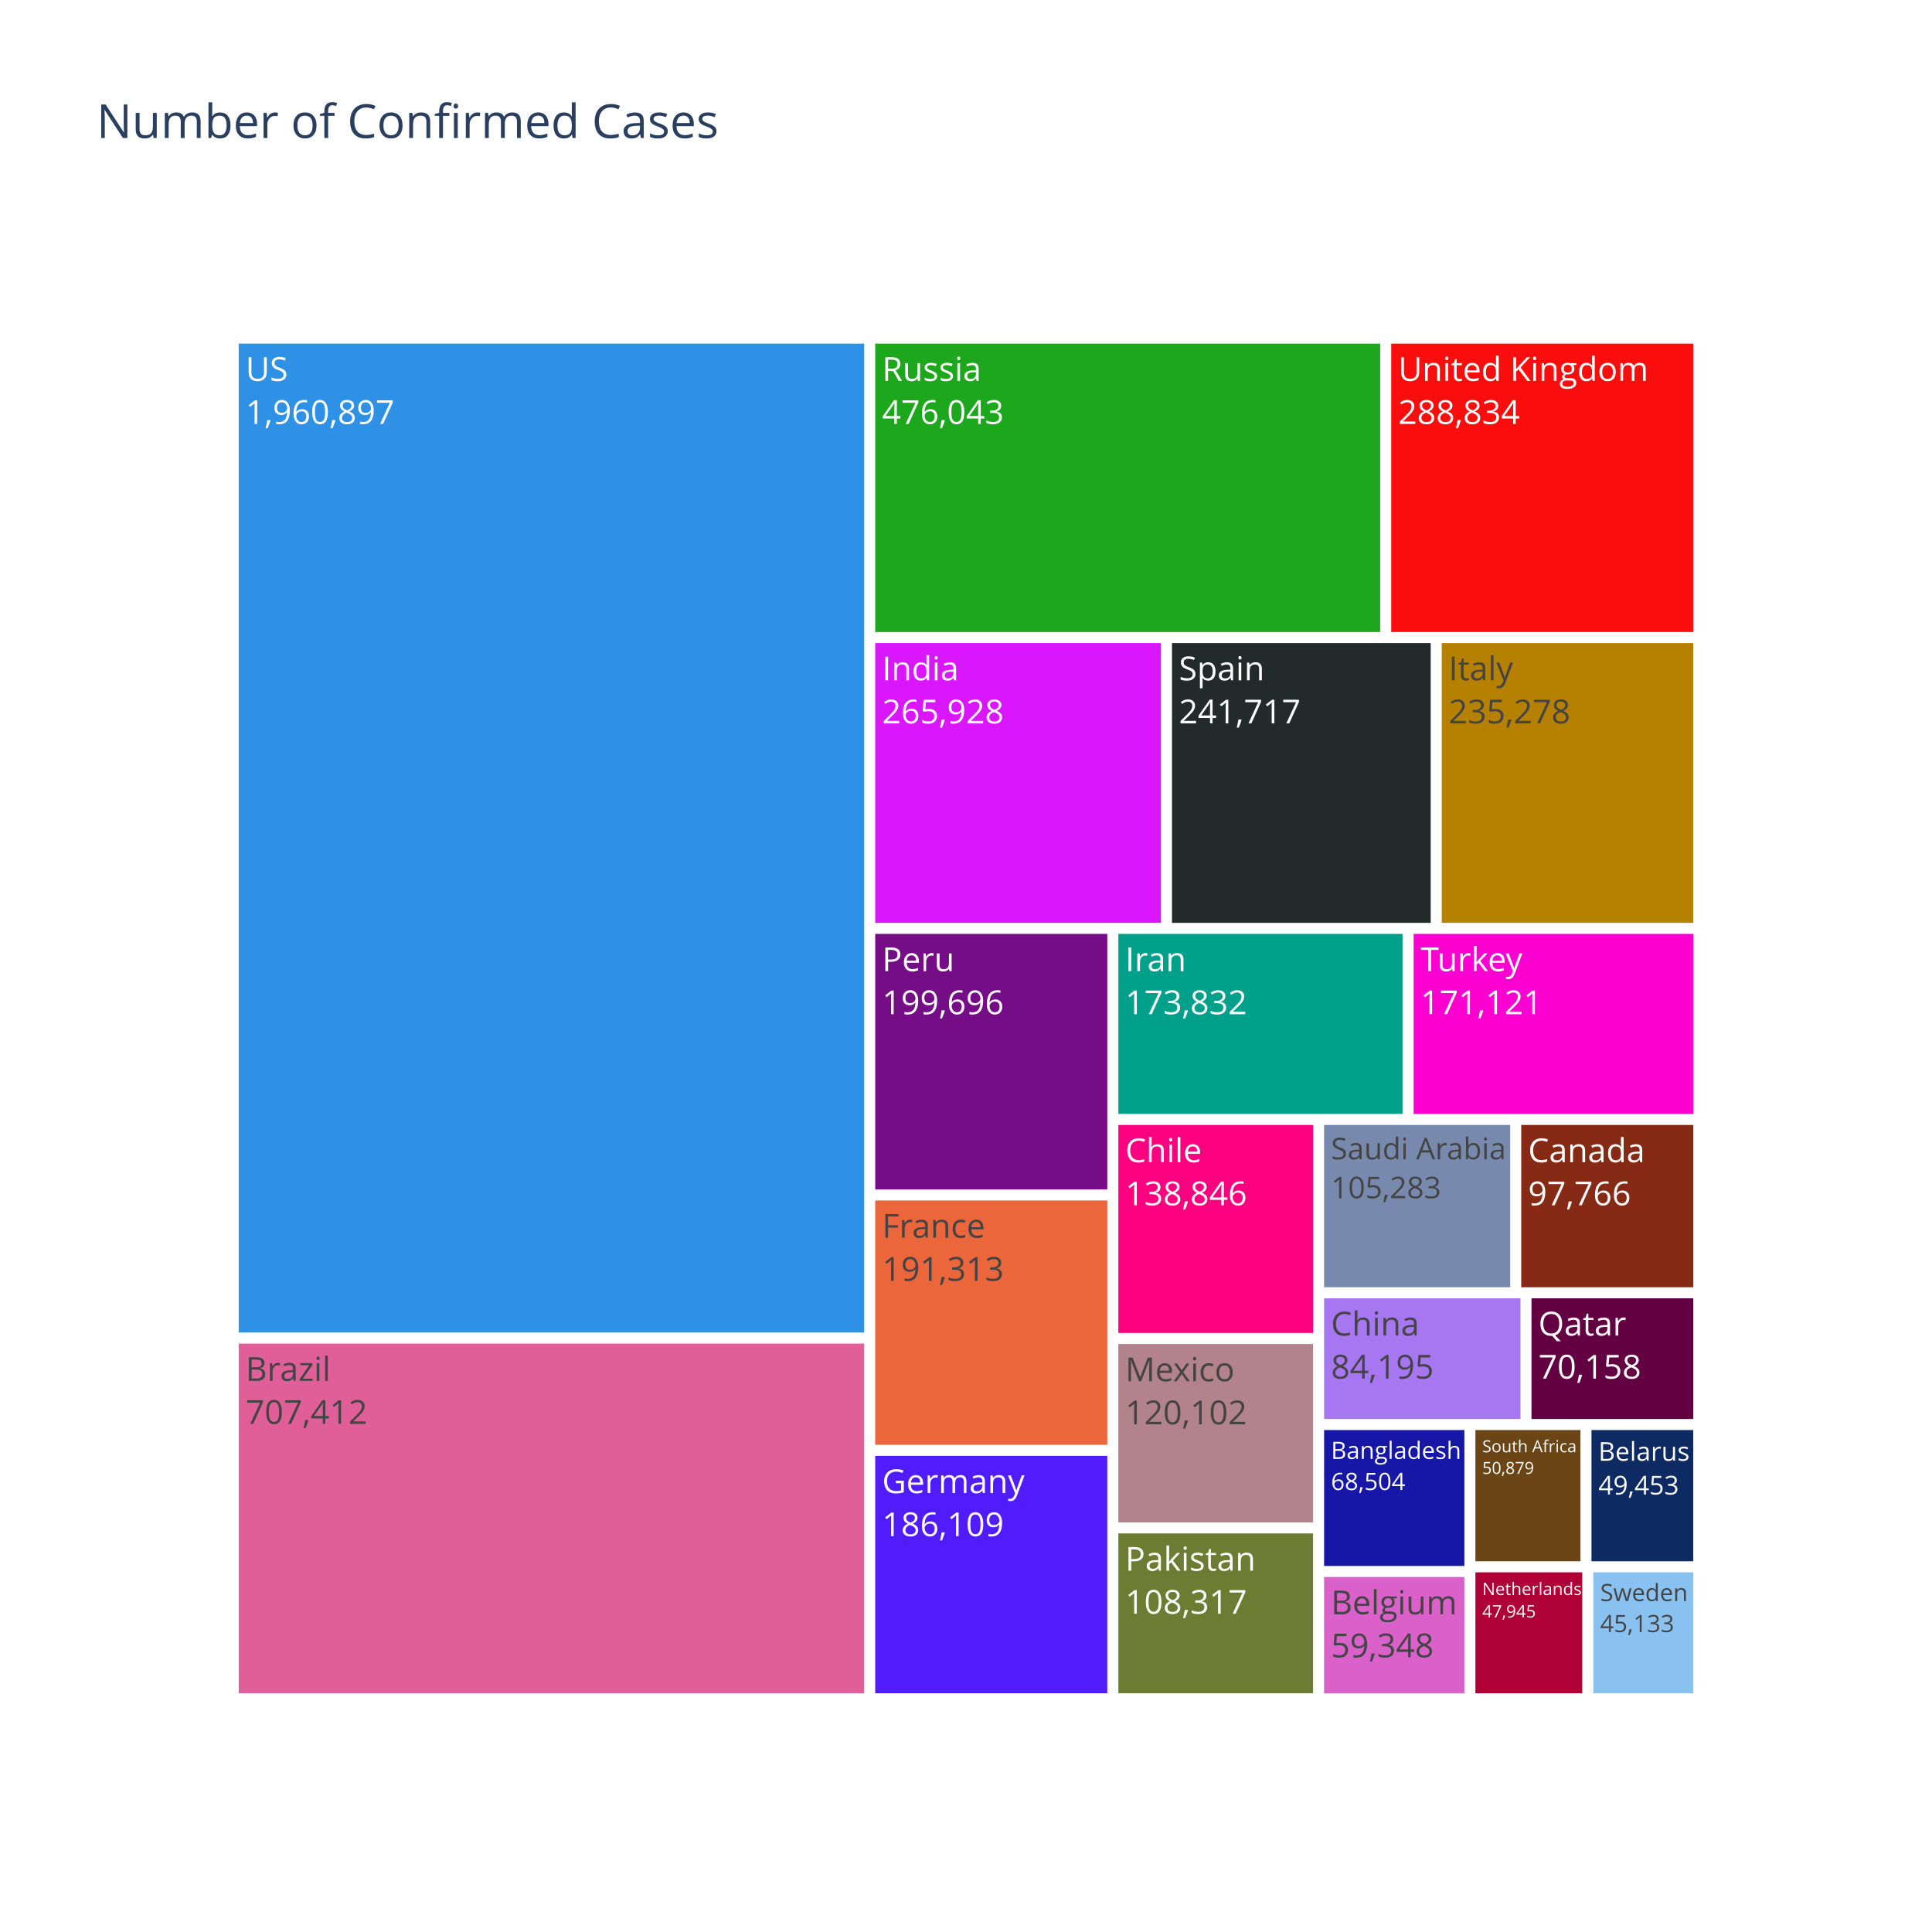
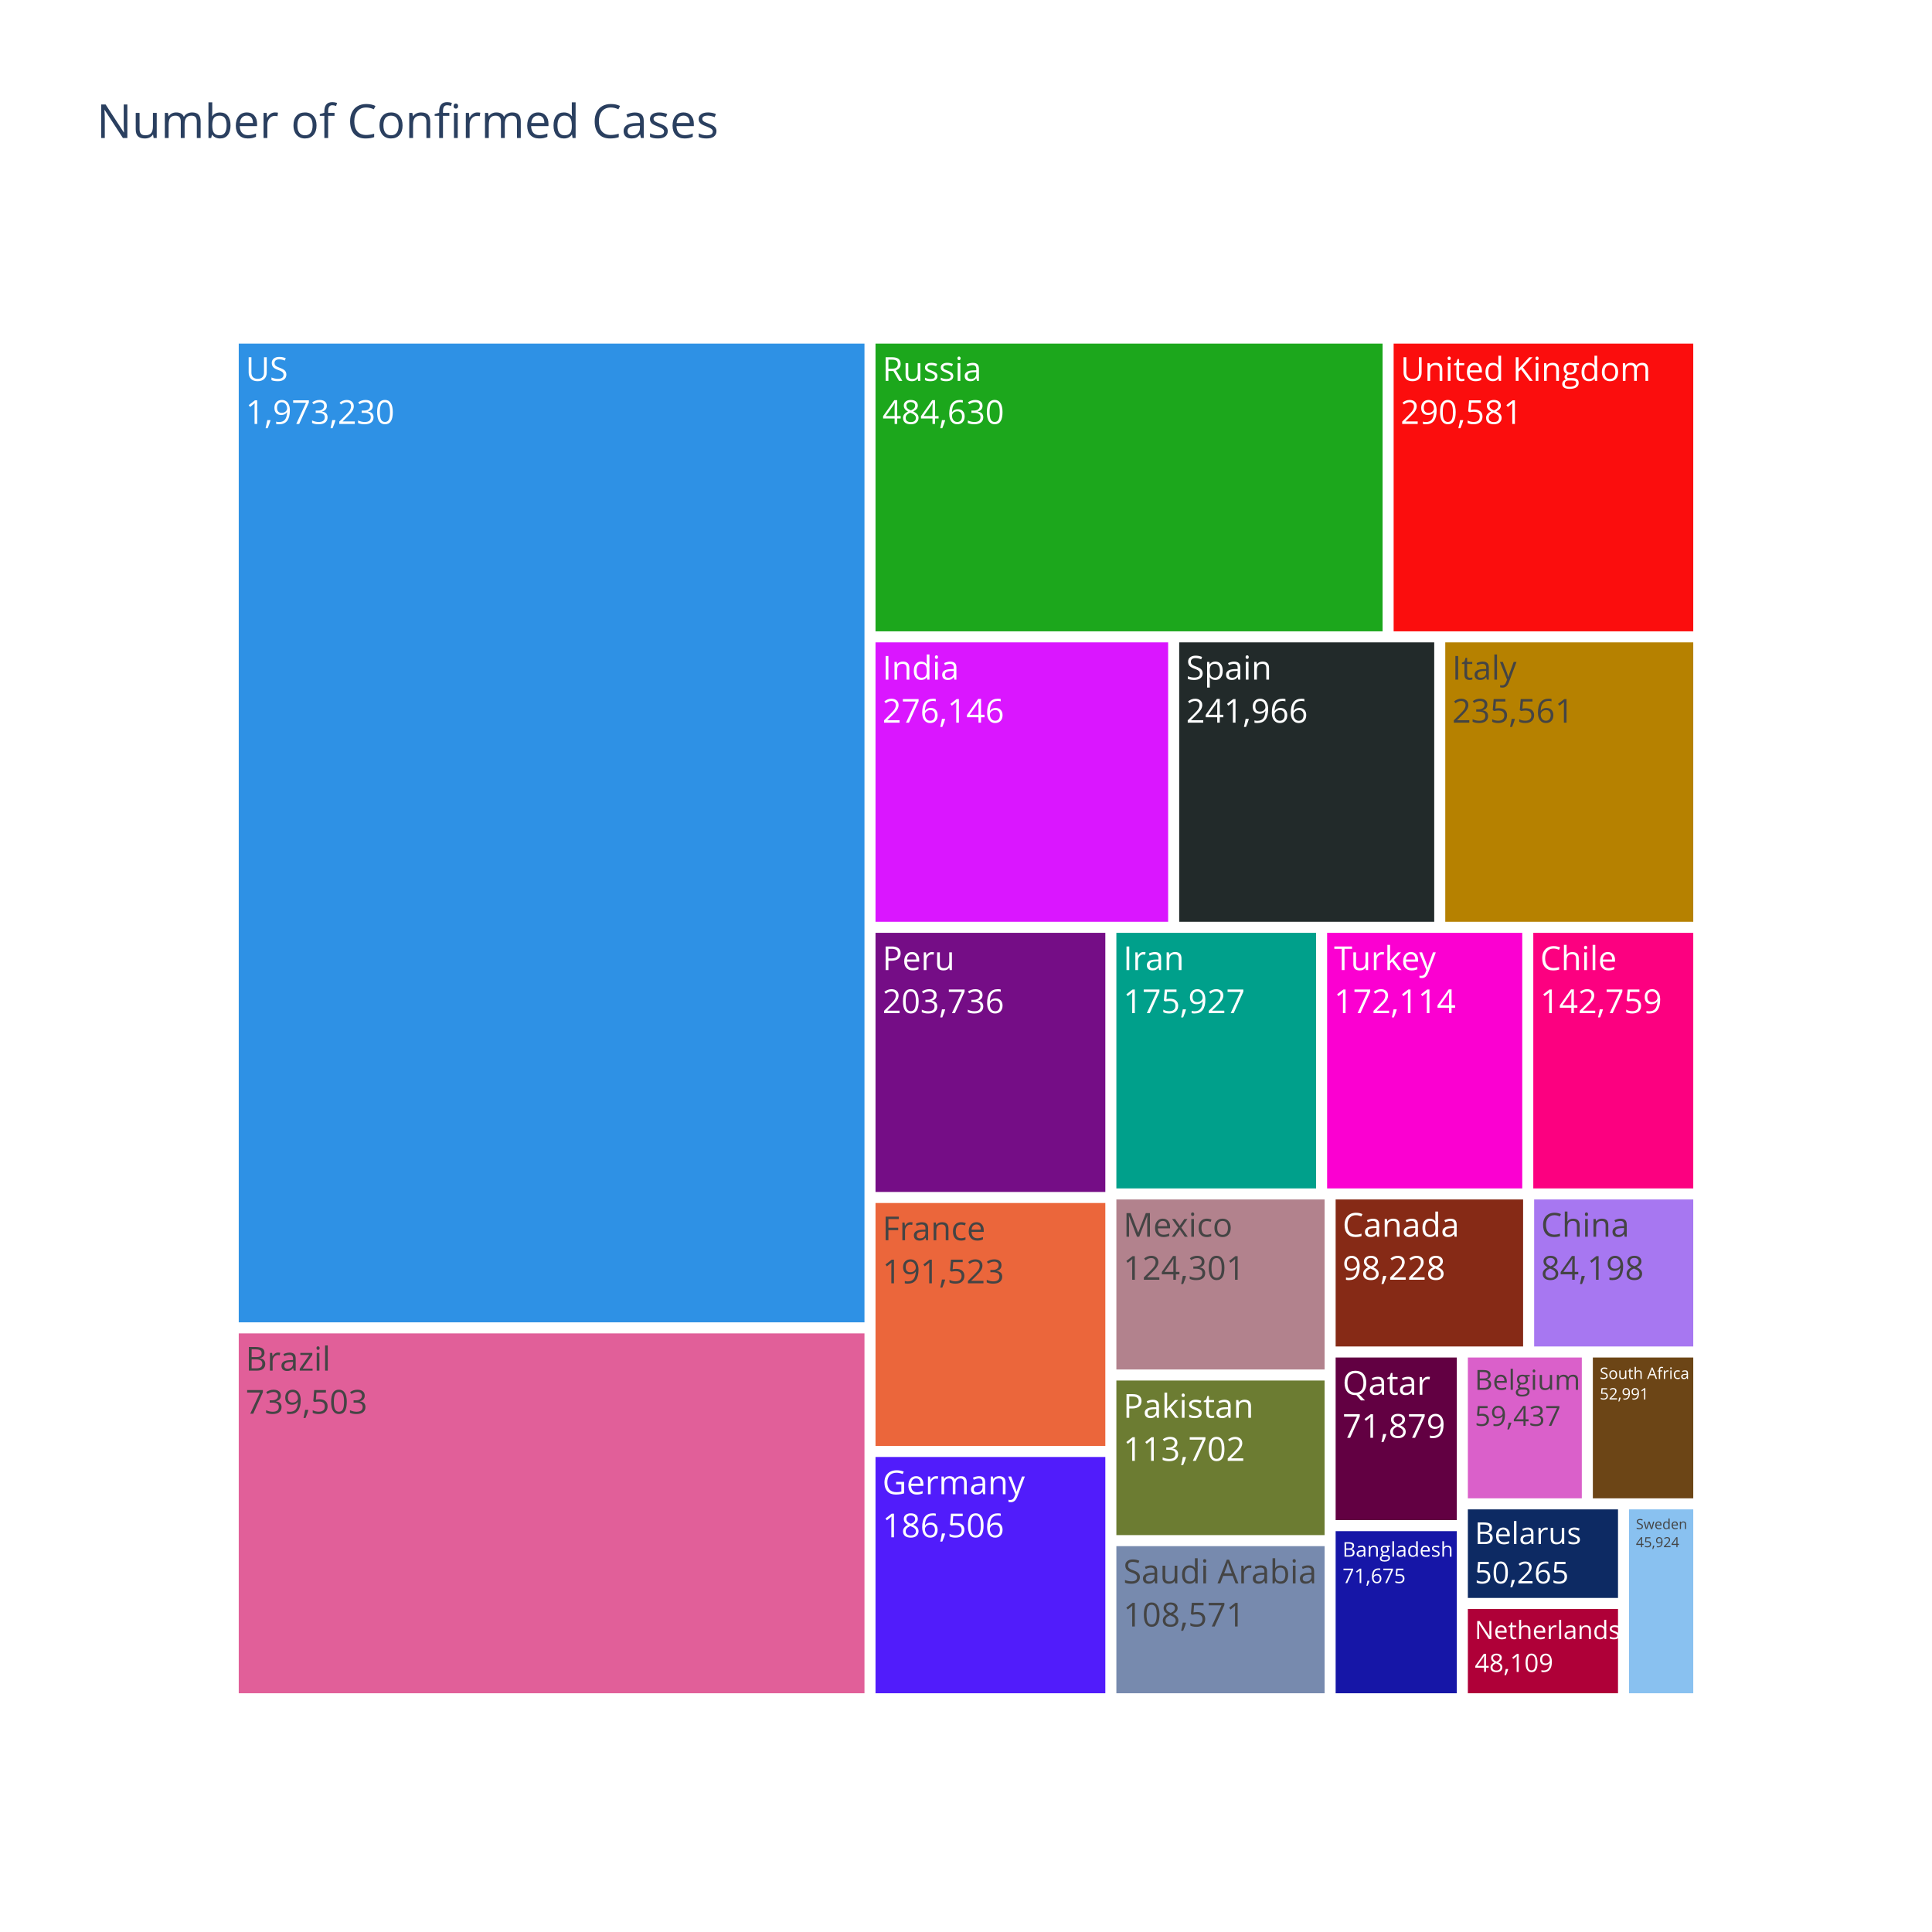
<svg xmlns="http://www.w3.org/2000/svg" class="main-svg" width="700" height="700" style="" viewBox="0 0 700 700">
  <rect x="0" y="0" width="700" height="700" style="fill: rgb(255, 255, 255); fill-opacity: 1;" />
-   <defs id="defs-1f1090">
+   <defs id="defs-eda459">
    <g class="clips" />
    <g class="gradients" />
  </defs>
  <g class="bglayer" />
  <g class="layer-below">
    <g class="imagelayer" />
    <g class="shapelayer" />
  </g>
  <g class="cartesianlayer" />
  <g class="polarlayer" />
  <g class="ternarylayer" />
  <g class="geolayer" />
  <g class="funnelarealayer" />
  <g class="pielayer" />
  <g class="treemaplayer">
    <g class="trace treemap" style="opacity: 1;">
      <g class="slice cursor-pointer">
        <path class="surface" d="M80,100L620,100L620,620L80,620Z" style="pointer-events: all; stroke-width: 0; fill: rgb(0, 0, 0); fill-opacity: 0; stroke: rgb(0, 0, 0); stroke-opacity: 0; opacity: 0;" />
        <g class="slicetext">
          <text data-notex="1" class="slicetext" text-anchor="start" x="0" y="0" style="font-family: 'Open Sans', verdana, arial, sans-serif; font-size: 12px; fill: rgb(42, 63, 95); fill-opacity: 1; white-space: pre;" transform="translate(86,114)"> </text>
        </g>
      </g>
      <g class="slice cursor-pointer">
-         <path class="surface" d="M86,124L313.607,124L313.607,483.298L86,483.298Z" style="pointer-events: all; stroke-width: 1; fill: rgb(46, 145, 229); fill-opacity: 1; stroke: rgb(255, 255, 255); stroke-opacity: 1; opacity: 1;" />
+         <path class="surface" d="M86,124L313.715,124L313.715,479.606L86,479.606Z" style="pointer-events: all; stroke-width: 1; fill: rgb(46, 145, 229); fill-opacity: 1; stroke: rgb(255, 255, 255); stroke-opacity: 1; opacity: 1;" />
        <g class="slicetext">
          <text data-notex="1" class="slicetext" text-anchor="start" x="0" y="0" style="font-family: 'Open Sans', verdana, arial, sans-serif; font-size: 12px; fill: rgb(255, 255, 255); fill-opacity: 1; white-space: pre;" transform="translate(89,138)">
            <tspan class="line" dy="0em" x="0" y="0">US</tspan>
-             <tspan class="line" dy="1.3em" x="0" y="0">1,960,897</tspan>
-           </text>
-         </g>
-       </g>
-       <g class="slice cursor-pointer">
-         <path class="surface" d="M86,486.298L313.607,486.298L313.607,614L86,614Z" style="pointer-events: all; stroke-width: 1; fill: rgb(225, 95, 153); fill-opacity: 1; stroke: rgb(255, 255, 255); stroke-opacity: 1; opacity: 1;" />
-         <g class="slicetext">
-           <text data-notex="1" class="slicetext" text-anchor="start" x="0" y="0" style="font-family: 'Open Sans', verdana, arial, sans-serif; font-size: 12px; fill: rgb(68, 68, 68); fill-opacity: 1; white-space: pre;" transform="translate(89,500.2977)">
+             <tspan class="line" dy="1.3em" x="0" y="0">1,973,230</tspan>
+           </text>
+         </g>
+       </g>
+       <g class="slice cursor-pointer">
+         <path class="surface" d="M86,482.606L313.715,482.606L313.715,614L86,614Z" style="pointer-events: all; stroke-width: 1; fill: rgb(225, 95, 153); fill-opacity: 1; stroke: rgb(255, 255, 255); stroke-opacity: 1; opacity: 1;" />
+         <g class="slicetext">
+           <text data-notex="1" class="slicetext" text-anchor="start" x="0" y="0" style="font-family: 'Open Sans', verdana, arial, sans-serif; font-size: 12px; fill: rgb(68, 68, 68); fill-opacity: 1; white-space: pre;" transform="translate(89,496.606)">
            <tspan class="line" dy="0em" x="0" y="0">Brazil</tspan>
-             <tspan class="line" dy="1.3em" x="0" y="0">707,412</tspan>
-           </text>
-         </g>
-       </g>
-       <g class="slice cursor-pointer">
-         <path class="surface" d="M316.607,124L500.565,124L500.565,229.489L316.607,229.489Z" style="pointer-events: all; stroke-width: 1; fill: rgb(28, 167, 28); fill-opacity: 1; stroke: rgb(255, 255, 255); stroke-opacity: 1; opacity: 1;" />
-         <g class="slicetext">
-           <text data-notex="1" class="slicetext" text-anchor="start" x="0" y="0" style="font-family: 'Open Sans', verdana, arial, sans-serif; font-size: 12px; fill: rgb(255, 255, 255); fill-opacity: 1; white-space: pre;" transform="translate(319.6066,138)">
+             <tspan class="line" dy="1.3em" x="0" y="0">739,503</tspan>
+           </text>
+         </g>
+       </g>
+       <g class="slice cursor-pointer">
+         <path class="surface" d="M316.715,124L501.441,124L501.441,229.244L316.715,229.244Z" style="pointer-events: all; stroke-width: 1; fill: rgb(28, 167, 28); fill-opacity: 1; stroke: rgb(255, 255, 255); stroke-opacity: 1; opacity: 1;" />
+         <g class="slicetext">
+           <text data-notex="1" class="slicetext" text-anchor="start" x="0" y="0" style="font-family: 'Open Sans', verdana, arial, sans-serif; font-size: 12px; fill: rgb(255, 255, 255); fill-opacity: 1; white-space: pre;" transform="translate(319.7151,138)">
            <tspan class="line" dy="0em" x="0" y="0">Russia</tspan>
-             <tspan class="line" dy="1.3em" x="0" y="0">476,043</tspan>
-           </text>
-         </g>
-       </g>
-       <g class="slice cursor-pointer">
-         <path class="surface" d="M503.565,124L614,124L614,229.489L503.565,229.489Z" style="pointer-events: all; stroke-width: 1; fill: rgb(251, 13, 13); fill-opacity: 1; stroke: rgb(255, 255, 255); stroke-opacity: 1; opacity: 1;" />
-         <g class="slicetext">
-           <text data-notex="1" class="slicetext" text-anchor="start" x="0" y="0" style="font-family: 'Open Sans', verdana, arial, sans-serif; font-size: 12px; fill: rgb(255, 255, 255); fill-opacity: 1; white-space: pre;" transform="translate(506.565,138)">
+             <tspan class="line" dy="1.3em" x="0" y="0">484,630</tspan>
+           </text>
+         </g>
+       </g>
+       <g class="slice cursor-pointer">
+         <path class="surface" d="M504.441,124L614,124L614,229.244L504.441,229.244Z" style="pointer-events: all; stroke-width: 1; fill: rgb(251, 13, 13); fill-opacity: 1; stroke: rgb(255, 255, 255); stroke-opacity: 1; opacity: 1;" />
+         <g class="slicetext">
+           <text data-notex="1" class="slicetext" text-anchor="start" x="0" y="0" style="font-family: 'Open Sans', verdana, arial, sans-serif; font-size: 12px; fill: rgb(255, 255, 255); fill-opacity: 1; white-space: pre;" transform="translate(507.4409,138)">
            <tspan class="line" dy="0em" x="0" y="0">United Kingdom</tspan>
-             <tspan class="line" dy="1.3em" x="0" y="0">288,834</tspan>
-           </text>
-         </g>
-       </g>
-       <g class="slice cursor-pointer">
-         <path class="surface" d="M316.607,232.489L421.132,232.489L421.132,334.863L316.607,334.863Z" style="pointer-events: all; stroke-width: 1; fill: rgb(218, 22, 255); fill-opacity: 1; stroke: rgb(255, 255, 255); stroke-opacity: 1; opacity: 1;" />
-         <g class="slicetext">
-           <text data-notex="1" class="slicetext" text-anchor="start" x="0" y="0" style="font-family: 'Open Sans', verdana, arial, sans-serif; font-size: 12px; fill: rgb(255, 255, 255); fill-opacity: 1; white-space: pre;" transform="translate(319.6066,246.4885)">
+             <tspan class="line" dy="1.3em" x="0" y="0">290,581</tspan>
+           </text>
+         </g>
+       </g>
+       <g class="slice cursor-pointer">
+         <path class="surface" d="M316.715,232.244L423.74,232.244L423.74,334.48L316.715,334.48Z" style="pointer-events: all; stroke-width: 1; fill: rgb(218, 22, 255); fill-opacity: 1; stroke: rgb(255, 255, 255); stroke-opacity: 1; opacity: 1;" />
+         <g class="slicetext">
+           <text data-notex="1" class="slicetext" text-anchor="start" x="0" y="0" style="font-family: 'Open Sans', verdana, arial, sans-serif; font-size: 12px; fill: rgb(255, 255, 255); fill-opacity: 1; white-space: pre;" transform="translate(319.7151,246.2437)">
            <tspan class="line" dy="0em" x="0" y="0">India</tspan>
-             <tspan class="line" dy="1.3em" x="0" y="0">265,928</tspan>
-           </text>
-         </g>
-       </g>
-       <g class="slice cursor-pointer">
-         <path class="surface" d="M424.132,232.489L518.868,232.489L518.868,334.863L424.132,334.863Z" style="pointer-events: all; stroke-width: 1; fill: rgb(34, 42, 42); fill-opacity: 1; stroke: rgb(255, 255, 255); stroke-opacity: 1; opacity: 1;" />
-         <g class="slicetext">
-           <text data-notex="1" class="slicetext" text-anchor="start" x="0" y="0" style="font-family: 'Open Sans', verdana, arial, sans-serif; font-size: 12px; fill: rgb(255, 255, 255); fill-opacity: 1; white-space: pre;" transform="translate(427.1319,246.4885)">
+             <tspan class="line" dy="1.3em" x="0" y="0">276,146</tspan>
+           </text>
+         </g>
+       </g>
+       <g class="slice cursor-pointer">
+         <path class="surface" d="M426.74,232.244L520.146,232.244L520.146,334.48L426.74,334.48Z" style="pointer-events: all; stroke-width: 1; fill: rgb(34, 42, 42); fill-opacity: 1; stroke: rgb(255, 255, 255); stroke-opacity: 1; opacity: 1;" />
+         <g class="slicetext">
+           <text data-notex="1" class="slicetext" text-anchor="start" x="0" y="0" style="font-family: 'Open Sans', verdana, arial, sans-serif; font-size: 12px; fill: rgb(255, 255, 255); fill-opacity: 1; white-space: pre;" transform="translate(429.7396,246.2437)">
            <tspan class="line" dy="0em" x="0" y="0">Spain</tspan>
-             <tspan class="line" dy="1.3em" x="0" y="0">241,717</tspan>
-           </text>
-         </g>
-       </g>
-       <g class="slice cursor-pointer">
-         <path class="surface" d="M521.868,232.489L614,232.489L614,334.863L521.868,334.863Z" style="pointer-events: all; stroke-width: 1; fill: rgb(182, 129, 0); fill-opacity: 1; stroke: rgb(255, 255, 255); stroke-opacity: 1; opacity: 1;" />
-         <g class="slicetext">
-           <text data-notex="1" class="slicetext" text-anchor="start" x="0" y="0" style="font-family: 'Open Sans', verdana, arial, sans-serif; font-size: 12px; fill: rgb(68, 68, 68); fill-opacity: 1; white-space: pre;" transform="translate(524.8677,246.4885)">
+             <tspan class="line" dy="1.3em" x="0" y="0">241,966</tspan>
+           </text>
+         </g>
+       </g>
+       <g class="slice cursor-pointer">
+         <path class="surface" d="M523.146,232.244L614,232.244L614,334.48L523.146,334.48Z" style="pointer-events: all; stroke-width: 1; fill: rgb(182, 129, 0); fill-opacity: 1; stroke: rgb(255, 255, 255); stroke-opacity: 1; opacity: 1;" />
+         <g class="slicetext">
+           <text data-notex="1" class="slicetext" text-anchor="start" x="0" y="0" style="font-family: 'Open Sans', verdana, arial, sans-serif; font-size: 12px; fill: rgb(68, 68, 68); fill-opacity: 1; white-space: pre;" transform="translate(526.1458,246.2437)">
            <tspan class="line" dy="0em" x="0" y="0">Italy</tspan>
-             <tspan class="line" dy="1.3em" x="0" y="0">235,278</tspan>
-           </text>
-         </g>
-       </g>
-       <g class="slice cursor-pointer">
-         <path class="surface" d="M316.607,337.863L401.697,337.863L401.697,431.451L316.607,431.451Z" style="pointer-events: all; stroke-width: 1; fill: rgb(117, 13, 134); fill-opacity: 1; stroke: rgb(255, 255, 255); stroke-opacity: 1; opacity: 1;" />
-         <g class="slicetext">
-           <text data-notex="1" class="slicetext" text-anchor="start" x="0" y="0" style="font-family: 'Open Sans', verdana, arial, sans-serif; font-size: 12px; fill: rgb(255, 255, 255); fill-opacity: 1; white-space: pre;" transform="translate(319.6066,351.8631)">
+             <tspan class="line" dy="1.3em" x="0" y="0">235,561</tspan>
+           </text>
+         </g>
+       </g>
+       <g class="slice cursor-pointer">
+         <path class="surface" d="M316.715,337.48L400.982,337.48L400.982,432.369L316.715,432.369Z" style="pointer-events: all; stroke-width: 1; fill: rgb(117, 13, 134); fill-opacity: 1; stroke: rgb(255, 255, 255); stroke-opacity: 1; opacity: 1;" />
+         <g class="slicetext">
+           <text data-notex="1" class="slicetext" text-anchor="start" x="0" y="0" style="font-family: 'Open Sans', verdana, arial, sans-serif; font-size: 12px; fill: rgb(255, 255, 255); fill-opacity: 1; white-space: pre;" transform="translate(319.7151,351.4799)">
            <tspan class="line" dy="0em" x="0" y="0">Peru</tspan>
-             <tspan class="line" dy="1.3em" x="0" y="0">199,696</tspan>
-           </text>
-         </g>
-       </g>
-       <g class="slice cursor-pointer">
-         <path class="surface" d="M316.607,434.451L401.697,434.451L401.697,523.984L316.607,523.984Z" style="pointer-events: all; stroke-width: 1; fill: rgb(235, 102, 59); fill-opacity: 1; stroke: rgb(255, 255, 255); stroke-opacity: 1; opacity: 1;" />
-         <g class="slicetext">
-           <text data-notex="1" class="slicetext" text-anchor="start" x="0" y="0" style="font-family: 'Open Sans', verdana, arial, sans-serif; font-size: 12px; fill: rgb(68, 68, 68); fill-opacity: 1; white-space: pre;" transform="translate(319.6066,448.4508)">
+             <tspan class="line" dy="1.3em" x="0" y="0">203,736</tspan>
+           </text>
+         </g>
+       </g>
+       <g class="slice cursor-pointer">
+         <path class="surface" d="M316.715,435.369L400.982,435.369L400.982,524.39L316.715,524.39Z" style="pointer-events: all; stroke-width: 1; fill: rgb(235, 102, 59); fill-opacity: 1; stroke: rgb(255, 255, 255); stroke-opacity: 1; opacity: 1;" />
+         <g class="slicetext">
+           <text data-notex="1" class="slicetext" text-anchor="start" x="0" y="0" style="font-family: 'Open Sans', verdana, arial, sans-serif; font-size: 12px; fill: rgb(68, 68, 68); fill-opacity: 1; white-space: pre;" transform="translate(319.7151,449.3688)">
            <tspan class="line" dy="0em" x="0" y="0">France</tspan>
-             <tspan class="line" dy="1.3em" x="0" y="0">191,313</tspan>
-           </text>
-         </g>
-       </g>
-       <g class="slice cursor-pointer">
-         <path class="surface" d="M316.607,526.984L401.697,526.984L401.697,614L316.607,614Z" style="pointer-events: all; stroke-width: 1; fill: rgb(81, 28, 251); fill-opacity: 1; stroke: rgb(255, 255, 255); stroke-opacity: 1; opacity: 1;" />
-         <g class="slicetext">
-           <text data-notex="1" class="slicetext" text-anchor="start" x="0" y="0" style="font-family: 'Open Sans', verdana, arial, sans-serif; font-size: 12px; fill: rgb(255, 255, 255); fill-opacity: 1; white-space: pre;" transform="translate(319.6066,540.9839)">
+             <tspan class="line" dy="1.3em" x="0" y="0">191,523</tspan>
+           </text>
+         </g>
+       </g>
+       <g class="slice cursor-pointer">
+         <path class="surface" d="M316.715,527.39L400.982,527.39L400.982,614L316.715,614Z" style="pointer-events: all; stroke-width: 1; fill: rgb(81, 28, 251); fill-opacity: 1; stroke: rgb(255, 255, 255); stroke-opacity: 1; opacity: 1;" />
+         <g class="slicetext">
+           <text data-notex="1" class="slicetext" text-anchor="start" x="0" y="0" style="font-family: 'Open Sans', verdana, arial, sans-serif; font-size: 12px; fill: rgb(255, 255, 255); fill-opacity: 1; white-space: pre;" transform="translate(319.7151,541.3896)">
            <tspan class="line" dy="0em" x="0" y="0">Germany</tspan>
-             <tspan class="line" dy="1.3em" x="0" y="0">186,109</tspan>
-           </text>
-         </g>
-       </g>
-       <g class="slice cursor-pointer">
-         <path class="surface" d="M404.697,337.863L508.683,337.863L508.683,404.092L404.697,404.092Z" style="pointer-events: all; stroke-width: 1; fill: rgb(0, 160, 139); fill-opacity: 1; stroke: rgb(255, 255, 255); stroke-opacity: 1; opacity: 1;" />
-         <g class="slicetext">
-           <text data-notex="1" class="slicetext" text-anchor="start" x="0" y="0" style="font-family: 'Open Sans', verdana, arial, sans-serif; font-size: 12px; fill: rgb(255, 255, 255); fill-opacity: 1; white-space: pre;" transform="translate(407.6973,351.8631)">
+             <tspan class="line" dy="1.3em" x="0" y="0">186,506</tspan>
+           </text>
+         </g>
+       </g>
+       <g class="slice cursor-pointer">
+         <path class="surface" d="M403.982,337.48L477.338,337.48L477.338,431.086L403.982,431.086Z" style="pointer-events: all; stroke-width: 1; fill: rgb(0, 160, 139); fill-opacity: 1; stroke: rgb(255, 255, 255); stroke-opacity: 1; opacity: 1;" />
+         <g class="slicetext">
+           <text data-notex="1" class="slicetext" text-anchor="start" x="0" y="0" style="font-family: 'Open Sans', verdana, arial, sans-serif; font-size: 12px; fill: rgb(255, 255, 255); fill-opacity: 1; white-space: pre;" transform="translate(406.9822,351.4799)">
            <tspan class="line" dy="0em" x="0" y="0">Iran</tspan>
-             <tspan class="line" dy="1.3em" x="0" y="0">173,832</tspan>
-           </text>
-         </g>
-       </g>
-       <g class="slice cursor-pointer">
-         <path class="surface" d="M511.683,337.863L614,337.863L614,404.092L511.683,404.092Z" style="pointer-events: all; stroke-width: 1; fill: rgb(251, 0, 209); fill-opacity: 1; stroke: rgb(255, 255, 255); stroke-opacity: 1; opacity: 1;" />
-         <g class="slicetext">
-           <text data-notex="1" class="slicetext" text-anchor="start" x="0" y="0" style="font-family: 'Open Sans', verdana, arial, sans-serif; font-size: 12px; fill: rgb(255, 255, 255); fill-opacity: 1; white-space: pre;" transform="translate(514.6829,351.8631)">
+             <tspan class="line" dy="1.3em" x="0" y="0">175,927</tspan>
+           </text>
+         </g>
+       </g>
+       <g class="slice cursor-pointer">
+         <path class="surface" d="M480.338,337.48L552.04,337.48L552.04,431.086L480.338,431.086Z" style="pointer-events: all; stroke-width: 1; fill: rgb(251, 0, 209); fill-opacity: 1; stroke: rgb(255, 255, 255); stroke-opacity: 1; opacity: 1;" />
+         <g class="slicetext">
+           <text data-notex="1" class="slicetext" text-anchor="start" x="0" y="0" style="font-family: 'Open Sans', verdana, arial, sans-serif; font-size: 12px; fill: rgb(255, 255, 255); fill-opacity: 1; white-space: pre;" transform="translate(483.3383,351.4799)">
            <tspan class="line" dy="0em" x="0" y="0">Turkey</tspan>
-             <tspan class="line" dy="1.3em" x="0" y="0">171,121</tspan>
-           </text>
-         </g>
-       </g>
-       <g class="slice cursor-pointer">
-         <path class="surface" d="M404.697,407.092L476.245,407.092L476.245,483.449L404.697,483.449Z" style="pointer-events: all; stroke-width: 1; fill: rgb(252, 0, 128); fill-opacity: 1; stroke: rgb(255, 255, 255); stroke-opacity: 1; opacity: 1;" />
-         <g class="slicetext">
-           <text data-notex="1" class="slicetext" text-anchor="start" x="0" y="0" style="font-family: 'Open Sans', verdana, arial, sans-serif; font-size: 12px; fill: rgb(255, 255, 255); fill-opacity: 1; white-space: pre;" transform="translate(407.6973,421.0919)">
+             <tspan class="line" dy="1.3em" x="0" y="0">172,114</tspan>
+           </text>
+         </g>
+       </g>
+       <g class="slice cursor-pointer">
+         <path class="surface" d="M555.04,337.48L614,337.48L614,431.086L555.04,431.086Z" style="pointer-events: all; stroke-width: 1; fill: rgb(252, 0, 128); fill-opacity: 1; stroke: rgb(255, 255, 255); stroke-opacity: 1; opacity: 1;" />
+         <g class="slicetext">
+           <text data-notex="1" class="slicetext" text-anchor="start" x="0" y="0" style="font-family: 'Open Sans', verdana, arial, sans-serif; font-size: 12px; fill: rgb(255, 255, 255); fill-opacity: 1; white-space: pre;" transform="translate(558.0395,351.4799)">
            <tspan class="line" dy="0em" x="0" y="0">Chile</tspan>
-             <tspan class="line" dy="1.3em" x="0" y="0">138,846</tspan>
-           </text>
-         </g>
-       </g>
-       <g class="slice cursor-pointer">
-         <path class="surface" d="M404.697,486.449L476.245,486.449L476.245,552.092L404.697,552.092Z" style="pointer-events: all; stroke-width: 1; fill: rgb(178, 130, 141); fill-opacity: 1; stroke: rgb(255, 255, 255); stroke-opacity: 1; opacity: 1;" />
-         <g class="slicetext">
-           <text data-notex="1" class="slicetext" text-anchor="start" x="0" y="0" style="font-family: 'Open Sans', verdana, arial, sans-serif; font-size: 12px; fill: rgb(68, 68, 68); fill-opacity: 1; white-space: pre;" transform="translate(407.6973,500.4485)">
+             <tspan class="line" dy="1.3em" x="0" y="0">142,759</tspan>
+           </text>
+         </g>
+       </g>
+       <g class="slice cursor-pointer">
+         <path class="surface" d="M403.982,434.086L480.427,434.086L480.427,496.689L403.982,496.689Z" style="pointer-events: all; stroke-width: 1; fill: rgb(178, 130, 141); fill-opacity: 1; stroke: rgb(255, 255, 255); stroke-opacity: 1; opacity: 1;" />
+         <g class="slicetext">
+           <text data-notex="1" class="slicetext" text-anchor="start" x="0" y="0" style="font-family: 'Open Sans', verdana, arial, sans-serif; font-size: 12px; fill: rgb(68, 68, 68); fill-opacity: 1; white-space: pre;" transform="translate(406.9822,448.0861)">
            <tspan class="line" dy="0em" x="0" y="0">Mexico</tspan>
-             <tspan class="line" dy="1.3em" x="0" y="0">120,102</tspan>
-           </text>
-         </g>
-       </g>
-       <g class="slice cursor-pointer">
-         <path class="surface" d="M404.697,555.092L476.245,555.092L476.245,614L404.697,614Z" style="pointer-events: all; stroke-width: 1; fill: rgb(108, 124, 50); fill-opacity: 1; stroke: rgb(255, 255, 255); stroke-opacity: 1; opacity: 1;" />
-         <g class="slicetext">
-           <text data-notex="1" class="slicetext" text-anchor="start" x="0" y="0" style="font-family: 'Open Sans', verdana, arial, sans-serif; font-size: 12px; fill: rgb(255, 255, 255); fill-opacity: 1; white-space: pre;" transform="translate(407.6973,569.0921)">
+             <tspan class="line" dy="1.3em" x="0" y="0">124,301</tspan>
+           </text>
+         </g>
+       </g>
+       <g class="slice cursor-pointer">
+         <path class="surface" d="M403.982,499.689L480.427,499.689L480.427,556.699L403.982,556.699Z" style="pointer-events: all; stroke-width: 1; fill: rgb(108, 124, 50); fill-opacity: 1; stroke: rgb(255, 255, 255); stroke-opacity: 1; opacity: 1;" />
+         <g class="slicetext">
+           <text data-notex="1" class="slicetext" text-anchor="start" x="0" y="0" style="font-family: 'Open Sans', verdana, arial, sans-serif; font-size: 12px; fill: rgb(255, 255, 255); fill-opacity: 1; white-space: pre;" transform="translate(406.9822,513.6893)">
            <tspan class="line" dy="0em" x="0" y="0">Pakistan</tspan>
-             <tspan class="line" dy="1.3em" x="0" y="0">108,317</tspan>
-           </text>
-         </g>
-       </g>
-       <g class="slice cursor-pointer">
-         <path class="surface" d="M479.245,407.092L547.672,407.092L547.672,466.894L479.245,466.894Z" style="pointer-events: all; stroke-width: 1; fill: rgb(119, 138, 174); fill-opacity: 1; stroke: rgb(255, 255, 255); stroke-opacity: 1; opacity: 1;" />
-         <g class="slicetext">
-           <text data-notex="1" class="slicetext" text-anchor="start" x="0" y="0" style="font-family: 'Open Sans', verdana, arial, sans-serif; font-size: 12px; fill: rgb(68, 68, 68); fill-opacity: 1; white-space: pre;" transform="translate(482.2447,420.0374)scale(0.9041325)">
+             <tspan class="line" dy="1.3em" x="0" y="0">113,702</tspan>
+           </text>
+         </g>
+       </g>
+       <g class="slice cursor-pointer">
+         <path class="surface" d="M403.982,559.699L480.427,559.699L480.427,614L403.982,614Z" style="pointer-events: all; stroke-width: 1; fill: rgb(119, 138, 174); fill-opacity: 1; stroke: rgb(255, 255, 255); stroke-opacity: 1; opacity: 1;" />
+         <g class="slicetext">
+           <text data-notex="1" class="slicetext" text-anchor="start" x="0" y="0" style="font-family: 'Open Sans', verdana, arial, sans-serif; font-size: 12px; fill: rgb(68, 68, 68); fill-opacity: 1; white-space: pre;" transform="translate(406.9822,573.6987)">
            <tspan class="line" dy="0em" x="0" y="0">Saudi Arabia</tspan>
-             <tspan class="line" dy="1.3em" x="0" y="0">105,283</tspan>
-           </text>
-         </g>
-       </g>
-       <g class="slice cursor-pointer">
-         <path class="surface" d="M550.672,407.092L614,407.092L614,466.894L550.672,466.894Z" style="pointer-events: all; stroke-width: 1; fill: rgb(134, 42, 22); fill-opacity: 1; stroke: rgb(255, 255, 255); stroke-opacity: 1; opacity: 1;" />
-         <g class="slicetext">
-           <text data-notex="1" class="slicetext" text-anchor="start" x="0" y="0" style="font-family: 'Open Sans', verdana, arial, sans-serif; font-size: 12px; fill: rgb(255, 255, 255); fill-opacity: 1; white-space: pre;" transform="translate(553.6723,421.0919)">
+             <tspan class="line" dy="1.3em" x="0" y="0">108,571</tspan>
+           </text>
+         </g>
+       </g>
+       <g class="slice cursor-pointer">
+         <path class="surface" d="M483.427,434.086L552.35,434.086L552.35,488.35L483.427,488.35Z" style="pointer-events: all; stroke-width: 1; fill: rgb(134, 42, 22); fill-opacity: 1; stroke: rgb(255, 255, 255); stroke-opacity: 1; opacity: 1;" />
+         <g class="slicetext">
+           <text data-notex="1" class="slicetext" text-anchor="start" x="0" y="0" style="font-family: 'Open Sans', verdana, arial, sans-serif; font-size: 12px; fill: rgb(255, 255, 255); fill-opacity: 1; white-space: pre;" transform="translate(486.427,448.0861)">
            <tspan class="line" dy="0em" x="0" y="0">Canada</tspan>
-             <tspan class="line" dy="1.3em" x="0" y="0">97,766</tspan>
-           </text>
-         </g>
-       </g>
-       <g class="slice cursor-pointer">
-         <path class="surface" d="M479.245,469.894L551.386,469.894L551.386,514.635L479.245,514.635Z" style="pointer-events: all; stroke-width: 1; fill: rgb(167, 119, 241); fill-opacity: 1; stroke: rgb(255, 255, 255); stroke-opacity: 1; opacity: 1;" />
-         <g class="slicetext">
-           <text data-notex="1" class="slicetext" text-anchor="start" x="0" y="0" style="font-family: 'Open Sans', verdana, arial, sans-serif; font-size: 12px; fill: rgb(68, 68, 68); fill-opacity: 1; white-space: pre;" transform="translate(482.2447,483.8942)">
+             <tspan class="line" dy="1.3em" x="0" y="0">98,228</tspan>
+           </text>
+         </g>
+       </g>
+       <g class="slice cursor-pointer">
+         <path class="surface" d="M555.35,434.086L614,434.086L614,488.35L555.35,488.35Z" style="pointer-events: all; stroke-width: 1; fill: rgb(167, 119, 241); fill-opacity: 1; stroke: rgb(255, 255, 255); stroke-opacity: 1; opacity: 1;" />
+         <g class="slicetext">
+           <text data-notex="1" class="slicetext" text-anchor="start" x="0" y="0" style="font-family: 'Open Sans', verdana, arial, sans-serif; font-size: 12px; fill: rgb(68, 68, 68); fill-opacity: 1; white-space: pre;" transform="translate(558.3499,448.0861)">
            <tspan class="line" dy="0em" x="0" y="0">China</tspan>
-             <tspan class="line" dy="1.3em" x="0" y="0">84,195</tspan>
-           </text>
-         </g>
-       </g>
-       <g class="slice cursor-pointer">
-         <path class="surface" d="M554.386,469.894L614,469.894L614,514.635L554.386,514.635Z" style="pointer-events: all; stroke-width: 1; fill: rgb(98, 0, 66); fill-opacity: 1; stroke: rgb(255, 255, 255); stroke-opacity: 1; opacity: 1;" />
-         <g class="slicetext">
-           <text data-notex="1" class="slicetext" text-anchor="start" x="0" y="0" style="font-family: 'Open Sans', verdana, arial, sans-serif; font-size: 12px; fill: rgb(255, 255, 255); fill-opacity: 1; white-space: pre;" transform="translate(557.3862,483.8942)">
+             <tspan class="line" dy="1.3em" x="0" y="0">84,198</tspan>
+           </text>
+         </g>
+       </g>
+       <g class="slice cursor-pointer">
+         <path class="surface" d="M483.427,491.35L528.331,491.35L528.331,551.264L483.427,551.264Z" style="pointer-events: all; stroke-width: 1; fill: rgb(98, 0, 66); fill-opacity: 1; stroke: rgb(255, 255, 255); stroke-opacity: 1; opacity: 1;" />
+         <g class="slicetext">
+           <text data-notex="1" class="slicetext" text-anchor="start" x="0" y="0" style="font-family: 'Open Sans', verdana, arial, sans-serif; font-size: 12px; fill: rgb(255, 255, 255); fill-opacity: 1; white-space: pre;" transform="translate(486.427,505.3504)">
            <tspan class="line" dy="0em" x="0" y="0">Qatar</tspan>
-             <tspan class="line" dy="1.3em" x="0" y="0">70,158</tspan>
-           </text>
-         </g>
-       </g>
-       <g class="slice cursor-pointer">
-         <path class="surface" d="M479.245,517.635L531.067,517.635L531.067,567.875L479.245,567.875Z" style="pointer-events: all; stroke-width: 1; fill: rgb(22, 22, 167); fill-opacity: 1; stroke: rgb(255, 255, 255); stroke-opacity: 1; opacity: 1;" />
-         <g class="slicetext">
-           <text data-notex="1" class="slicetext" text-anchor="start" x="0" y="0" style="font-family: 'Open Sans', verdana, arial, sans-serif; font-size: 12px; fill: rgb(255, 255, 255); fill-opacity: 1; white-space: pre;" transform="translate(482.2447,528.5863)scale(0.7228543)">
+             <tspan class="line" dy="1.3em" x="0" y="0">71,879</tspan>
+           </text>
+         </g>
+       </g>
+       <g class="slice cursor-pointer">
+         <path class="surface" d="M483.427,554.264L528.331,554.264L528.331,614L483.427,614Z" style="pointer-events: all; stroke-width: 1; fill: rgb(22, 22, 167); fill-opacity: 1; stroke: rgb(255, 255, 255); stroke-opacity: 1; opacity: 1;" />
+         <g class="slicetext">
+           <text data-notex="1" class="slicetext" text-anchor="start" x="0" y="0" style="font-family: 'Open Sans', verdana, arial, sans-serif; font-size: 12px; fill: rgb(255, 255, 255); fill-opacity: 1; white-space: pre;" transform="translate(486.427,564.0153)scale(0.6137156)">
            <tspan class="line" dy="0em" x="0" y="0">Bangladesh</tspan>
-             <tspan class="line" dy="1.3em" x="0" y="0">68,504</tspan>
-           </text>
-         </g>
-       </g>
-       <g class="slice cursor-pointer">
-         <path class="surface" d="M479.245,570.875L531.067,570.875L531.067,614L479.245,614Z" style="pointer-events: all; stroke-width: 1; fill: rgb(218, 96, 202); fill-opacity: 1; stroke: rgb(255, 255, 255); stroke-opacity: 1; opacity: 1;" />
-         <g class="slicetext">
-           <text data-notex="1" class="slicetext" text-anchor="start" x="0" y="0" style="font-family: 'Open Sans', verdana, arial, sans-serif; font-size: 12px; fill: rgb(68, 68, 68); fill-opacity: 1; white-space: pre;" transform="translate(482.2447,584.8754)">
+             <tspan class="line" dy="1.3em" x="0" y="0">71,675</tspan>
+           </text>
+         </g>
+       </g>
+       <g class="slice cursor-pointer">
+         <path class="surface" d="M531.331,491.35L573.621,491.35L573.621,543.376L531.331,543.376Z" style="pointer-events: all; stroke-width: 1; fill: rgb(218, 96, 202); fill-opacity: 1; stroke: rgb(255, 255, 255); stroke-opacity: 1; opacity: 1;" />
+         <g class="slicetext">
+           <text data-notex="1" class="slicetext" text-anchor="start" x="0" y="0" style="font-family: 'Open Sans', verdana, arial, sans-serif; font-size: 12px; fill: rgb(68, 68, 68); fill-opacity: 1; white-space: pre;" transform="translate(534.3308,503.5571)scale(0.8369699)">
            <tspan class="line" dy="0em" x="0" y="0">Belgium</tspan>
-             <tspan class="line" dy="1.3em" x="0" y="0">59,348</tspan>
-           </text>
-         </g>
-       </g>
-       <g class="slice cursor-pointer">
-         <path class="surface" d="M534.067,517.635L573.123,517.635L573.123,566.181L534.067,566.181Z" style="pointer-events: all; stroke-width: 1; fill: rgb(108, 69, 22); fill-opacity: 1; stroke: rgb(255, 255, 255); stroke-opacity: 1; opacity: 1;" />
-         <g class="slicetext">
-           <text data-notex="1" class="slicetext" text-anchor="start" x="0" y="0" style="font-family: 'Open Sans', verdana, arial, sans-serif; font-size: 12px; fill: rgb(255, 255, 255); fill-opacity: 1; white-space: pre;" transform="translate(537.0669,526.1691)scale(0.5031099)">
+             <tspan class="line" dy="1.3em" x="0" y="0">59,437</tspan>
+           </text>
+         </g>
+       </g>
+       <g class="slice cursor-pointer">
+         <path class="surface" d="M576.621,491.35L614,491.35L614,543.376L576.621,543.376Z" style="pointer-events: all; stroke-width: 1; fill: rgb(108, 69, 22); fill-opacity: 1; stroke: rgb(255, 255, 255); stroke-opacity: 1; opacity: 1;" />
+         <g class="slicetext">
+           <text data-notex="1" class="slicetext" text-anchor="start" x="0" y="0" style="font-family: 'Open Sans', verdana, arial, sans-serif; font-size: 12px; fill: rgb(255, 255, 255); fill-opacity: 1; white-space: pre;" transform="translate(579.6213,499.6038)scale(0.477583)">
            <tspan class="line" dy="0em" x="0" y="0">South Africa</tspan>
-             <tspan class="line" dy="1.3em" x="0" y="0">50,879</tspan>
-           </text>
-         </g>
-       </g>
-       <g class="slice cursor-pointer">
-         <path class="surface" d="M576.123,517.635L614,517.635L614,566.181L576.123,566.181Z" style="pointer-events: all; stroke-width: 1; fill: rgb(13, 42, 99); fill-opacity: 1; stroke: rgb(255, 255, 255); stroke-opacity: 1; opacity: 1;" />
-         <g class="slicetext">
-           <text data-notex="1" class="slicetext" text-anchor="start" x="0" y="0" style="font-family: 'Open Sans', verdana, arial, sans-serif; font-size: 12px; fill: rgb(255, 255, 255); fill-opacity: 1; white-space: pre;" transform="translate(579.1228,529.253)scale(0.7834637)">
+             <tspan class="line" dy="1.3em" x="0" y="0">52,991</tspan>
+           </text>
+         </g>
+       </g>
+       <g class="slice cursor-pointer">
+         <path class="surface" d="M531.331,546.376L586.735,546.376L586.735,579.462L531.331,579.462Z" style="pointer-events: all; stroke-width: 1; fill: rgb(13, 42, 99); fill-opacity: 1; stroke: rgb(255, 255, 255); stroke-opacity: 1; opacity: 1;" />
+         <g class="slicetext">
+           <text data-notex="1" class="slicetext" text-anchor="start" x="0" y="0" style="font-family: 'Open Sans', verdana, arial, sans-serif; font-size: 12px; fill: rgb(255, 255, 255); fill-opacity: 1; white-space: pre;" transform="translate(534.3308,559.4386)scale(0.9147729)">
            <tspan class="line" dy="0em" x="0" y="0">Belarus</tspan>
-             <tspan class="line" dy="1.3em" x="0" y="0">49,453</tspan>
-           </text>
-         </g>
-       </g>
-       <g class="slice cursor-pointer">
-         <path class="surface" d="M534.067,569.181L573.786,569.181L573.786,614L534.067,614Z" style="pointer-events: all; stroke-width: 1; fill: rgb(175, 0, 56); fill-opacity: 1; stroke: rgb(255, 255, 255); stroke-opacity: 1; opacity: 1;" />
-         <g class="slicetext">
-           <text data-notex="1" class="slicetext" text-anchor="start" x="0" y="0" style="font-family: 'Open Sans', verdana, arial, sans-serif; font-size: 12px; fill: rgb(255, 255, 255); fill-opacity: 1; white-space: pre;" transform="translate(537.0669,577.912)scale(0.5210127)">
+             <tspan class="line" dy="1.3em" x="0" y="0">50,265</tspan>
+           </text>
+         </g>
+       </g>
+       <g class="slice cursor-pointer">
+         <path class="surface" d="M531.331,582.462L586.735,582.462L586.735,614L531.331,614Z" style="pointer-events: all; stroke-width: 1; fill: rgb(175, 0, 56); fill-opacity: 1; stroke: rgb(255, 255, 255); stroke-opacity: 1; opacity: 1;" />
+         <g class="slicetext">
+           <text data-notex="1" class="slicetext" text-anchor="start" x="0" y="0" style="font-family: 'Open Sans', verdana, arial, sans-serif; font-size: 12px; fill: rgb(255, 255, 255); fill-opacity: 1; white-space: pre;" transform="translate(534.3308,593.859)scale(0.7633689)">
            <tspan class="line" dy="0em" x="0" y="0">Netherlands</tspan>
-             <tspan class="line" dy="1.3em" x="0" y="0">47,945</tspan>
-           </text>
-         </g>
-       </g>
-       <g class="slice cursor-pointer">
-         <path class="surface" d="M576.786,569.181L614,569.181L614,614L576.786,614Z" style="pointer-events: all; stroke-width: 1; fill: rgb(137, 193, 240); fill-opacity: 1; stroke: rgb(255, 255, 255); stroke-opacity: 1; opacity: 1;" />
-         <g class="slicetext">
-           <text data-notex="1" class="slicetext" text-anchor="start" x="0" y="0" style="font-family: 'Open Sans', verdana, arial, sans-serif; font-size: 12px; fill: rgb(68, 68, 68); fill-opacity: 1; white-space: pre;" transform="translate(579.7862,580.0967)scale(0.7196261)">
+             <tspan class="line" dy="1.3em" x="0" y="0">48,109</tspan>
+           </text>
+         </g>
+       </g>
+       <g class="slice cursor-pointer">
+         <path class="surface" d="M589.735,546.376L614,546.376L614,614L589.735,614Z" style="pointer-events: all; stroke-width: 1; fill: rgb(137, 193, 240); fill-opacity: 1; stroke: rgb(255, 255, 255); stroke-opacity: 1; opacity: 1;" />
+         <g class="slicetext">
+           <text data-notex="1" class="slicetext" text-anchor="start" x="0" y="0" style="font-family: 'Open Sans', verdana, arial, sans-serif; font-size: 12px; fill: rgb(68, 68, 68); fill-opacity: 1; white-space: pre;" transform="translate(592.7351,554.0081)scale(0.421093)">
            <tspan class="line" dy="0em" x="0" y="0">Sweden</tspan>
-             <tspan class="line" dy="1.3em" x="0" y="0">45,133</tspan>
+             <tspan class="line" dy="1.3em" x="0" y="0">45,924</tspan>
          </text>
        </g>
      </g>
    </g>
  </g>
  <g class="sunburstlayer" />
  <g class="glimages" />
-   <defs id="topdefs-1f1090">
+   <defs id="topdefs-eda459">
    <g class="clips" />
  </defs>
  <g class="layer-above">
    <g class="imagelayer" />
    <g class="shapelayer" />
  </g>
  <g class="infolayer">
    <g class="g-gtitle">
      <text class="gtitle" x="35" y="50" text-anchor="start" dy="0em" style="font-family: 'Open Sans', verdana, arial, sans-serif; font-size: 17px; fill: rgb(42, 63, 95); opacity: 1; font-weight: normal; white-space: pre;">Number of Confirmed Cases</text>
    </g>
  </g>
</svg>
